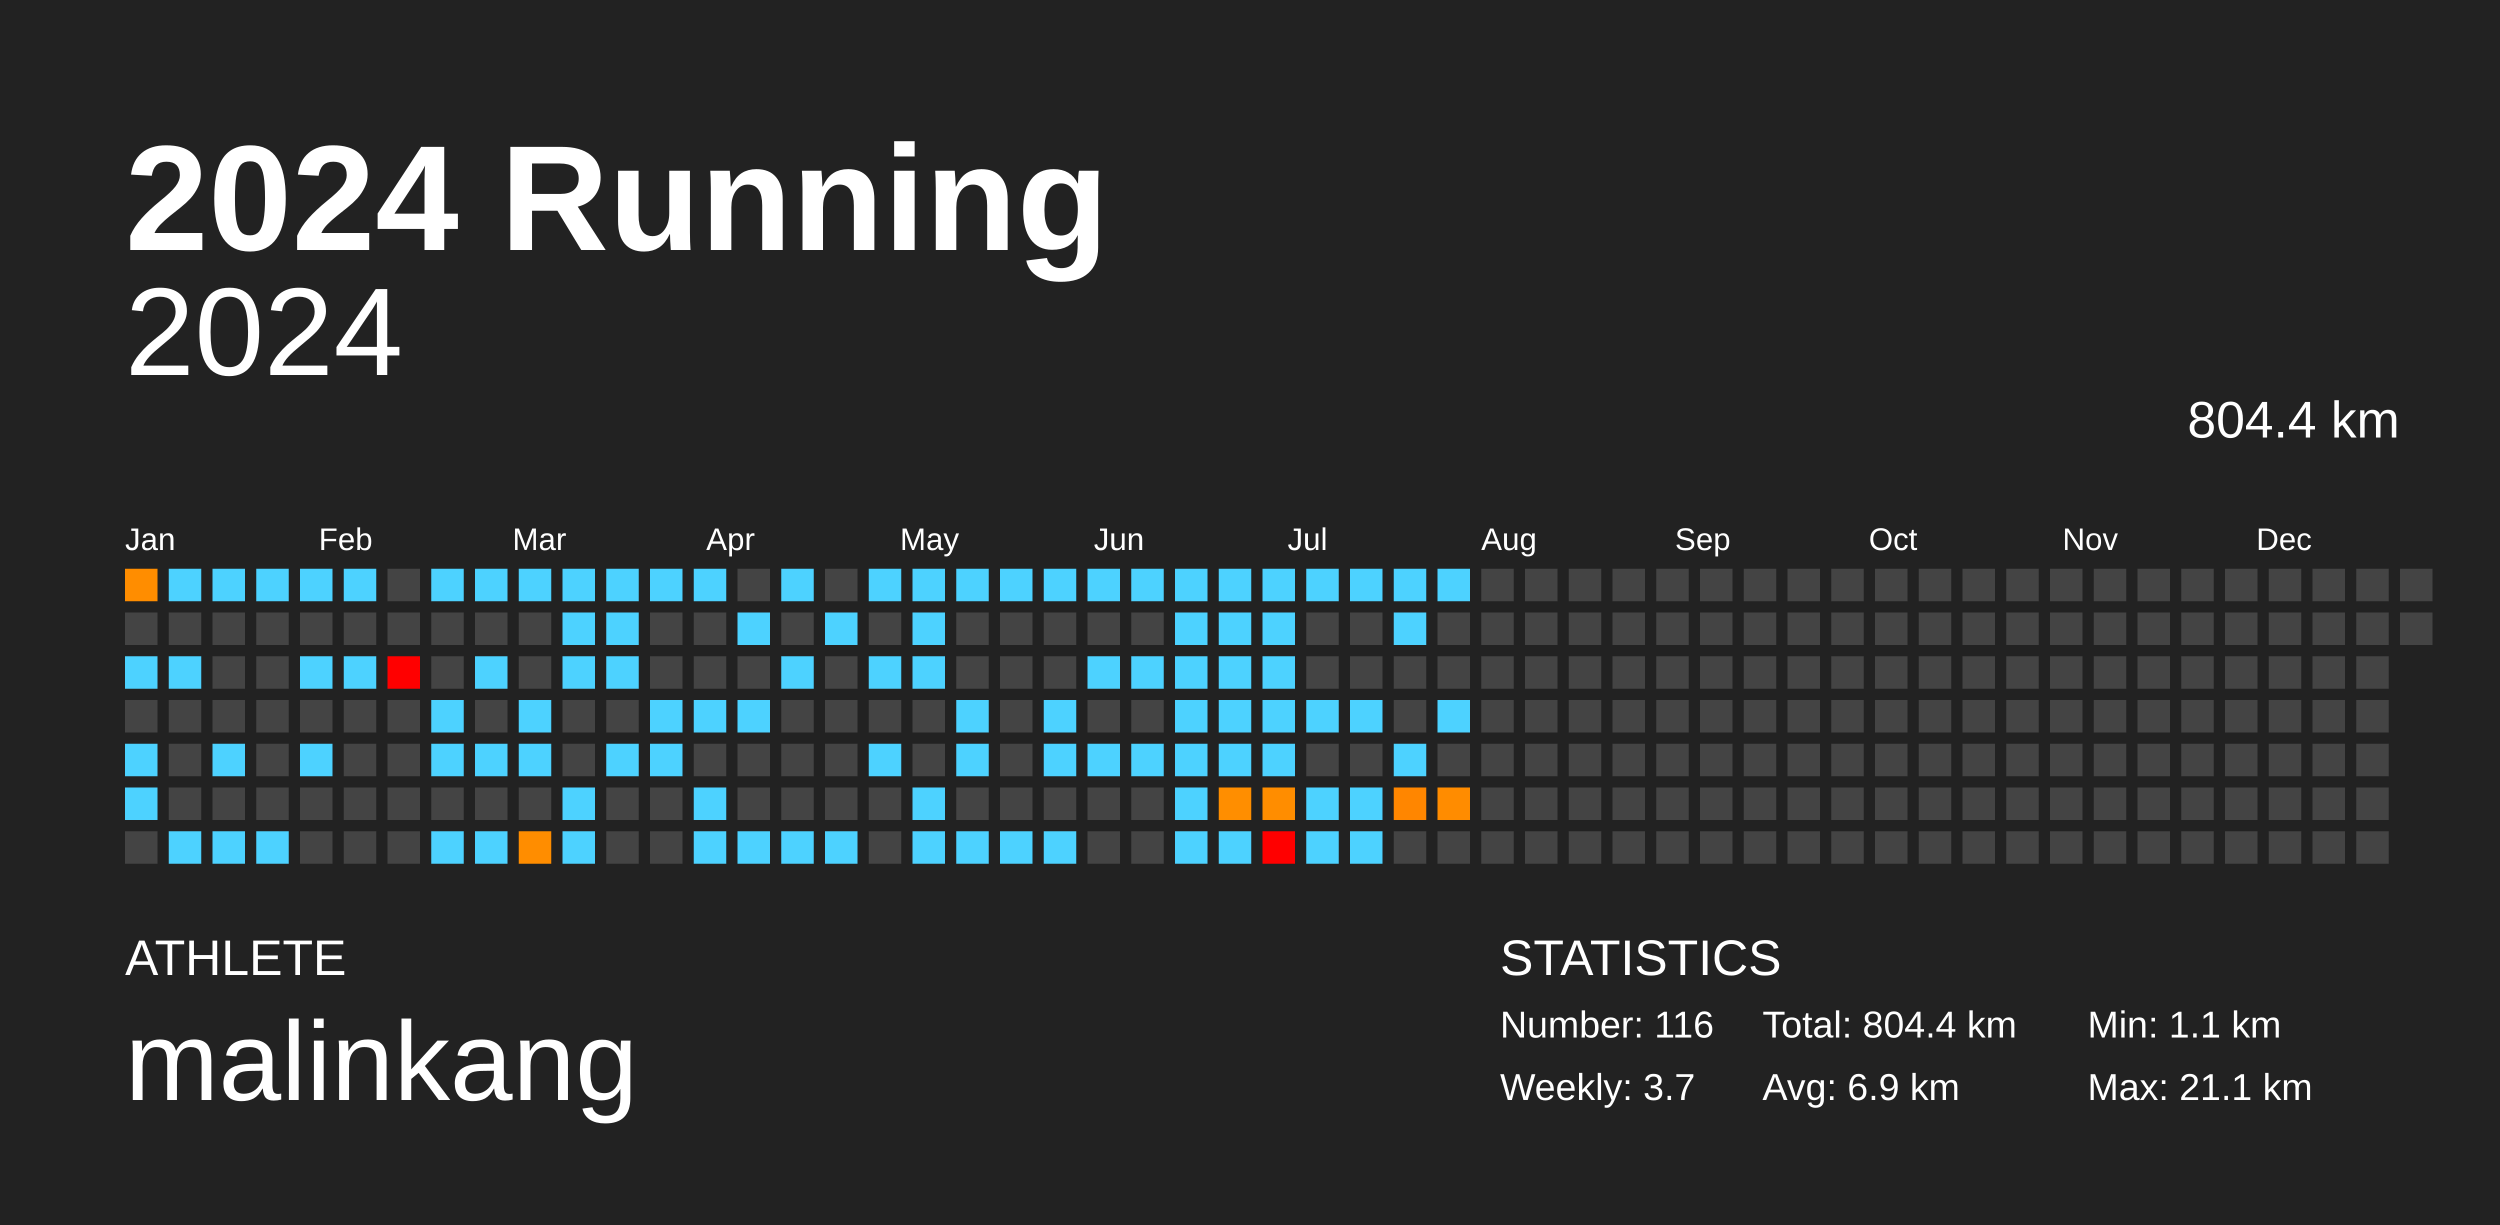
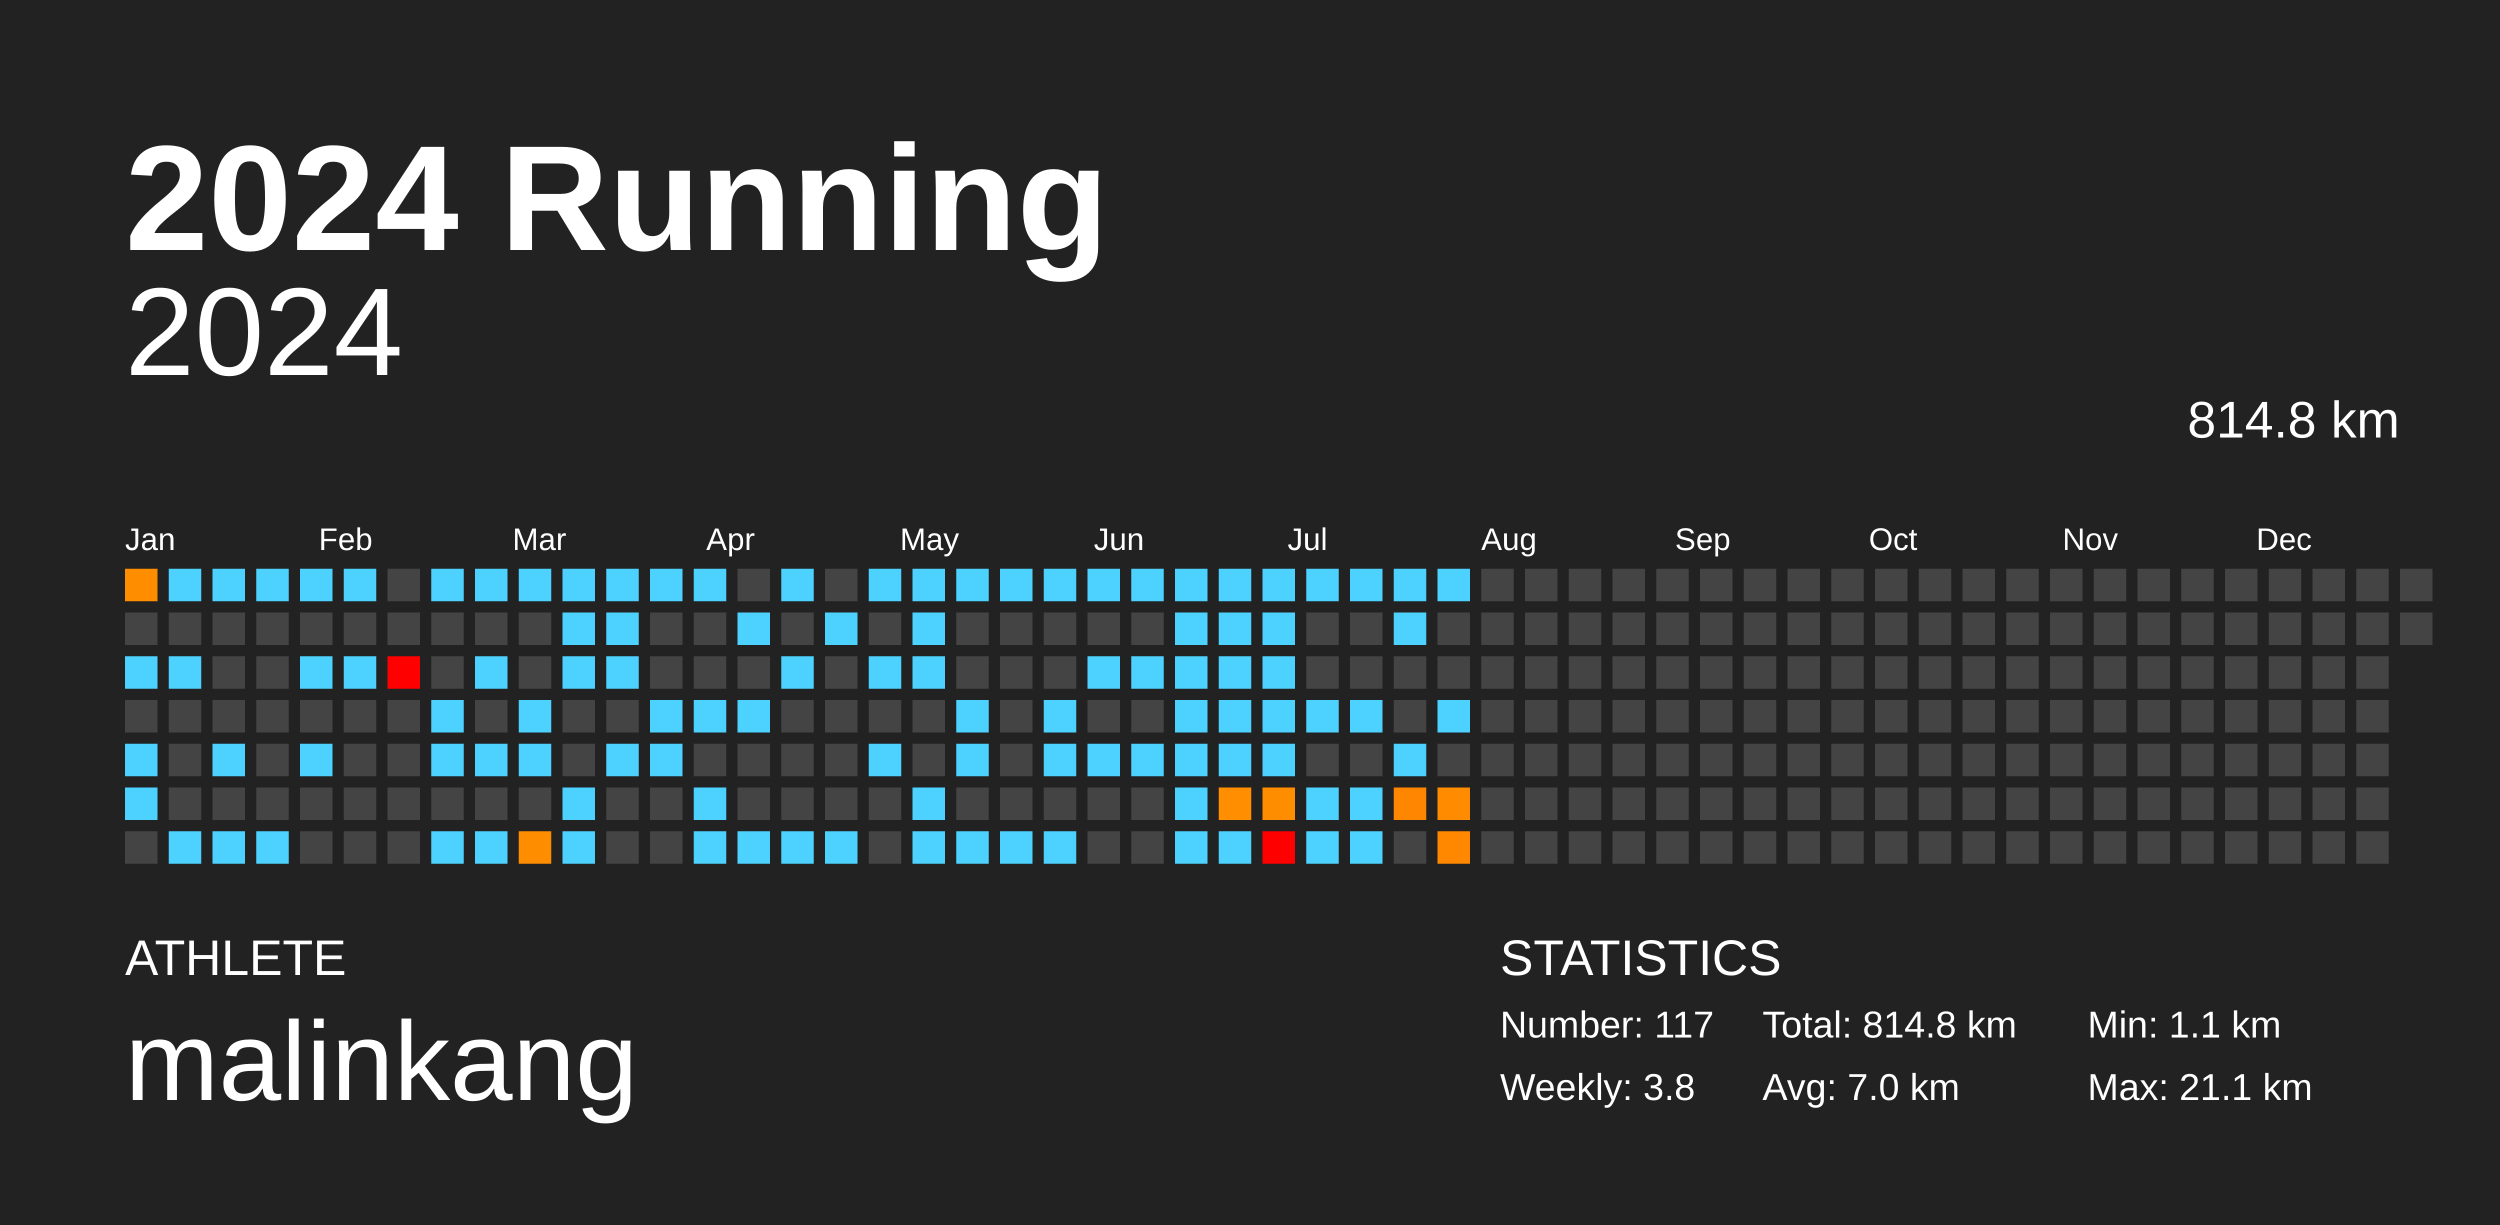
<svg xmlns="http://www.w3.org/2000/svg" baseProfile="full" height="98mm" version="1.1" viewBox="0,0,200,98" width="200mm">
  <defs />
  <rect fill="#222222" height="98" width="200" x="0" y="0" />
  <text fill="#FFFFFF" style="font-size:12px; font-family:Arial; font-weight:bold;" x="10" y="20">2024 Running</text>
  <text fill="#FFFFFF" style="font-size:4px; font-family:Arial" x="10" y="78">ATHLETE</text>
  <text fill="#FFFFFF" style="font-size:9px; font-family:Arial" x="10" y="88">malinkang</text>
  <text fill="#FFFFFF" style="font-size:4px; font-family:Arial" x="120" y="78">STATISTICS</text>
-   <text fill="#FFFFFF" style="font-size:3px; font-family:Arial" x="120" y="83">Number: 116</text>
-   <text fill="#FFFFFF" style="font-size:3px; font-family:Arial" x="120" y="88">Weekly: 3.7</text>
-   <text fill="#FFFFFF" style="font-size:3px; font-family:Arial" x="141" y="83">Total: 804.4 km</text>
-   <text fill="#FFFFFF" style="font-size:3px; font-family:Arial" x="141" y="88">Avg: 6.9 km</text>
+   <text fill="#FFFFFF" style="font-size:3px; font-family:Arial" x="120" y="83">Number: 117</text>
+   <text fill="#FFFFFF" style="font-size:3px; font-family:Arial" x="120" y="88">Weekly: 3.8</text>
+   <text fill="#FFFFFF" style="font-size:3px; font-family:Arial" x="141" y="83">Total: 814.8 km</text>
+   <text fill="#FFFFFF" style="font-size:3px; font-family:Arial" x="141" y="88">Avg: 7.0 km</text>
  <text fill="#FFFFFF" style="font-size:3px; font-family:Arial" x="167" y="83">Min: 1.1 km</text>
  <text fill="#FFFFFF" style="font-size:3px; font-family:Arial" x="167" y="88">Max: 21.1 km</text>
  <text alignment-baseline="hanging" fill="#FFFFFF" style="font-size:10.0px; font-family:Arial;" x="10" y="30">2024</text>
-   <text alignment-baseline="hanging" fill="#FFFFFF" style="font-size:4.125px; font-family:Arial;" x="175" y="35">804.4 km</text>
+   <text alignment-baseline="hanging" fill="#FFFFFF" style="font-size:4.125px; font-family:Arial;" x="175" y="35">814.8 km</text>
  <text fill="#FFFFFF" style="font-size:2.5px; font-family:Arial" x="10.0" y="44">Jan</text>
  <text fill="#FFFFFF" style="font-size:2.5px; font-family:Arial" x="25.5" y="44">Feb</text>
  <text fill="#FFFFFF" style="font-size:2.5px; font-family:Arial" x="41.0" y="44">Mar</text>
  <text fill="#FFFFFF" style="font-size:2.5px; font-family:Arial" x="56.5" y="44">Apr</text>
  <text fill="#FFFFFF" style="font-size:2.5px; font-family:Arial" x="72.0" y="44">May</text>
  <text fill="#FFFFFF" style="font-size:2.5px; font-family:Arial" x="87.5" y="44">Jun</text>
  <text fill="#FFFFFF" style="font-size:2.5px; font-family:Arial" x="103.0" y="44">Jul</text>
  <text fill="#FFFFFF" style="font-size:2.5px; font-family:Arial" x="118.5" y="44">Aug</text>
  <text fill="#FFFFFF" style="font-size:2.5px; font-family:Arial" x="134.0" y="44">Sep</text>
  <text fill="#FFFFFF" style="font-size:2.5px; font-family:Arial" x="149.5" y="44">Oct</text>
  <text fill="#FFFFFF" style="font-size:2.5px; font-family:Arial" x="165.0" y="44">Nov</text>
  <text fill="#FFFFFF" style="font-size:2.5px; font-family:Arial" x="180.5" y="44">Dec</text>
  <rect fill="#ff8d00" height="2.6" width="2.6" x="10.0" y="45.5" />
  <rect fill="#444444" height="2.6" width="2.6" x="10.0" y="49.0" />
  <rect fill="#4dd2ff" height="2.6" width="2.6" x="10.0" y="52.5" />
  <rect fill="#444444" height="2.6" width="2.6" x="10.0" y="56.0" />
  <rect fill="#4dd2ff" height="2.6" width="2.6" x="10.0" y="59.5" />
  <rect fill="#4dd2ff" height="2.6" width="2.6" x="10.0" y="63.0" />
  <rect fill="#444444" height="2.6" width="2.6" x="10.0" y="66.5" />
  <rect fill="#4dd2ff" height="2.6" width="2.6" x="13.5" y="45.5" />
  <rect fill="#444444" height="2.6" width="2.6" x="13.5" y="49.0" />
  <rect fill="#4dd2ff" height="2.6" width="2.6" x="13.5" y="52.5" />
  <rect fill="#444444" height="2.6" width="2.6" x="13.5" y="56.0" />
  <rect fill="#444444" height="2.6" width="2.6" x="13.5" y="59.5" />
  <rect fill="#444444" height="2.6" width="2.6" x="13.5" y="63.0" />
  <rect fill="#4dd2ff" height="2.6" width="2.6" x="13.5" y="66.5" />
  <rect fill="#4dd2ff" height="2.6" width="2.6" x="17.0" y="45.5" />
  <rect fill="#444444" height="2.6" width="2.6" x="17.0" y="49.0" />
  <rect fill="#444444" height="2.6" width="2.6" x="17.0" y="52.5" />
  <rect fill="#444444" height="2.6" width="2.6" x="17.0" y="56.0" />
  <rect fill="#4dd2ff" height="2.6" width="2.6" x="17.0" y="59.5" />
  <rect fill="#444444" height="2.6" width="2.6" x="17.0" y="63.0" />
  <rect fill="#4dd2ff" height="2.6" width="2.6" x="17.0" y="66.5" />
  <rect fill="#4dd2ff" height="2.6" width="2.6" x="20.5" y="45.5" />
  <rect fill="#444444" height="2.6" width="2.6" x="20.5" y="49.0" />
  <rect fill="#444444" height="2.6" width="2.6" x="20.5" y="52.5" />
  <rect fill="#444444" height="2.6" width="2.6" x="20.5" y="56.0" />
  <rect fill="#444444" height="2.6" width="2.6" x="20.5" y="59.5" />
  <rect fill="#444444" height="2.6" width="2.6" x="20.5" y="63.0" />
  <rect fill="#4dd2ff" height="2.6" width="2.6" x="20.5" y="66.5" />
  <rect fill="#4dd2ff" height="2.6" width="2.6" x="24.0" y="45.5" />
  <rect fill="#444444" height="2.6" width="2.6" x="24.0" y="49.0" />
  <rect fill="#4dd2ff" height="2.6" width="2.6" x="24.0" y="52.5" />
  <rect fill="#444444" height="2.6" width="2.6" x="24.0" y="56.0" />
  <rect fill="#4dd2ff" height="2.6" width="2.6" x="24.0" y="59.5" />
  <rect fill="#444444" height="2.6" width="2.6" x="24.0" y="63.0" />
  <rect fill="#444444" height="2.6" width="2.6" x="24.0" y="66.5" />
  <rect fill="#4dd2ff" height="2.6" width="2.6" x="27.5" y="45.5" />
  <rect fill="#444444" height="2.6" width="2.6" x="27.5" y="49.0" />
  <rect fill="#4dd2ff" height="2.6" width="2.6" x="27.5" y="52.5" />
  <rect fill="#444444" height="2.6" width="2.6" x="27.5" y="56.0" />
  <rect fill="#444444" height="2.6" width="2.6" x="27.5" y="59.5" />
  <rect fill="#444444" height="2.6" width="2.6" x="27.5" y="63.0" />
  <rect fill="#444444" height="2.6" width="2.6" x="27.5" y="66.5" />
  <rect fill="#444444" height="2.6" width="2.6" x="31.0" y="45.5" />
  <rect fill="#444444" height="2.6" width="2.6" x="31.0" y="49.0" />
  <rect fill="red" height="2.6" width="2.6" x="31.0" y="52.5" />
  <rect fill="#444444" height="2.6" width="2.6" x="31.0" y="56.0" />
  <rect fill="#444444" height="2.6" width="2.6" x="31.0" y="59.5" />
  <rect fill="#444444" height="2.6" width="2.6" x="31.0" y="63.0" />
  <rect fill="#444444" height="2.6" width="2.6" x="31.0" y="66.5" />
  <rect fill="#4dd2ff" height="2.6" width="2.6" x="34.5" y="45.5" />
  <rect fill="#444444" height="2.6" width="2.6" x="34.5" y="49.0" />
  <rect fill="#444444" height="2.6" width="2.6" x="34.5" y="52.5" />
  <rect fill="#4dd2ff" height="2.6" width="2.6" x="34.5" y="56.0" />
  <rect fill="#4dd2ff" height="2.6" width="2.6" x="34.5" y="59.5" />
  <rect fill="#444444" height="2.6" width="2.6" x="34.5" y="63.0" />
  <rect fill="#4dd2ff" height="2.6" width="2.6" x="34.5" y="66.5" />
  <rect fill="#4dd2ff" height="2.6" width="2.6" x="38.0" y="45.5" />
  <rect fill="#444444" height="2.6" width="2.6" x="38.0" y="49.0" />
  <rect fill="#4dd2ff" height="2.6" width="2.6" x="38.0" y="52.5" />
  <rect fill="#444444" height="2.6" width="2.6" x="38.0" y="56.0" />
  <rect fill="#4dd2ff" height="2.6" width="2.6" x="38.0" y="59.5" />
  <rect fill="#444444" height="2.6" width="2.6" x="38.0" y="63.0" />
  <rect fill="#4dd2ff" height="2.6" width="2.6" x="38.0" y="66.5" />
  <rect fill="#4dd2ff" height="2.6" width="2.6" x="41.5" y="45.5" />
  <rect fill="#444444" height="2.6" width="2.6" x="41.5" y="49.0" />
  <rect fill="#444444" height="2.6" width="2.6" x="41.5" y="52.5" />
  <rect fill="#4dd2ff" height="2.6" width="2.6" x="41.5" y="56.0" />
  <rect fill="#4dd2ff" height="2.6" width="2.6" x="41.5" y="59.5" />
  <rect fill="#444444" height="2.6" width="2.6" x="41.5" y="63.0" />
  <rect fill="#ff8d00" height="2.6" width="2.6" x="41.5" y="66.5" />
  <rect fill="#4dd2ff" height="2.6" width="2.6" x="45.0" y="45.5" />
  <rect fill="#4dd2ff" height="2.6" width="2.6" x="45.0" y="49.0" />
  <rect fill="#4dd2ff" height="2.6" width="2.6" x="45.0" y="52.5" />
  <rect fill="#444444" height="2.6" width="2.6" x="45.0" y="56.0" />
  <rect fill="#444444" height="2.6" width="2.6" x="45.0" y="59.5" />
  <rect fill="#4dd2ff" height="2.6" width="2.6" x="45.0" y="63.0" />
  <rect fill="#4dd2ff" height="2.6" width="2.6" x="45.0" y="66.5" />
  <rect fill="#4dd2ff" height="2.6" width="2.6" x="48.5" y="45.5" />
  <rect fill="#4dd2ff" height="2.6" width="2.6" x="48.5" y="49.0" />
  <rect fill="#4dd2ff" height="2.6" width="2.6" x="48.5" y="52.5" />
  <rect fill="#444444" height="2.6" width="2.6" x="48.5" y="56.0" />
  <rect fill="#4dd2ff" height="2.6" width="2.6" x="48.5" y="59.5" />
  <rect fill="#444444" height="2.6" width="2.6" x="48.5" y="63.0" />
  <rect fill="#444444" height="2.6" width="2.6" x="48.5" y="66.5" />
  <rect fill="#4dd2ff" height="2.6" width="2.6" x="52.0" y="45.5" />
  <rect fill="#444444" height="2.6" width="2.6" x="52.0" y="49.0" />
  <rect fill="#444444" height="2.6" width="2.6" x="52.0" y="52.5" />
  <rect fill="#4dd2ff" height="2.6" width="2.6" x="52.0" y="56.0" />
  <rect fill="#4dd2ff" height="2.6" width="2.6" x="52.0" y="59.5" />
  <rect fill="#444444" height="2.6" width="2.6" x="52.0" y="63.0" />
  <rect fill="#444444" height="2.6" width="2.6" x="52.0" y="66.5" />
  <rect fill="#4dd2ff" height="2.6" width="2.6" x="55.5" y="45.5" />
  <rect fill="#444444" height="2.6" width="2.6" x="55.5" y="49.0" />
  <rect fill="#444444" height="2.6" width="2.6" x="55.5" y="52.5" />
  <rect fill="#4dd2ff" height="2.6" width="2.6" x="55.5" y="56.0" />
  <rect fill="#444444" height="2.6" width="2.6" x="55.5" y="59.5" />
  <rect fill="#4dd2ff" height="2.6" width="2.6" x="55.5" y="63.0" />
  <rect fill="#4dd2ff" height="2.6" width="2.6" x="55.5" y="66.5" />
  <rect fill="#444444" height="2.6" width="2.6" x="59.0" y="45.5" />
  <rect fill="#4dd2ff" height="2.6" width="2.6" x="59.0" y="49.0" />
  <rect fill="#444444" height="2.6" width="2.6" x="59.0" y="52.5" />
  <rect fill="#4dd2ff" height="2.6" width="2.6" x="59.0" y="56.0" />
  <rect fill="#444444" height="2.6" width="2.6" x="59.0" y="59.5" />
  <rect fill="#444444" height="2.6" width="2.6" x="59.0" y="63.0" />
  <rect fill="#4dd2ff" height="2.6" width="2.6" x="59.0" y="66.5" />
  <rect fill="#4dd2ff" height="2.6" width="2.6" x="62.5" y="45.5" />
  <rect fill="#444444" height="2.6" width="2.6" x="62.5" y="49.0" />
  <rect fill="#4dd2ff" height="2.6" width="2.6" x="62.5" y="52.5" />
  <rect fill="#444444" height="2.6" width="2.6" x="62.5" y="56.0" />
  <rect fill="#444444" height="2.6" width="2.6" x="62.5" y="59.5" />
  <rect fill="#444444" height="2.6" width="2.6" x="62.5" y="63.0" />
  <rect fill="#4dd2ff" height="2.6" width="2.6" x="62.5" y="66.5" />
  <rect fill="#444444" height="2.6" width="2.6" x="66.0" y="45.5" />
  <rect fill="#4dd2ff" height="2.6" width="2.6" x="66.0" y="49.0" />
  <rect fill="#444444" height="2.6" width="2.6" x="66.0" y="52.5" />
  <rect fill="#444444" height="2.6" width="2.6" x="66.0" y="56.0" />
  <rect fill="#444444" height="2.6" width="2.6" x="66.0" y="59.5" />
  <rect fill="#444444" height="2.6" width="2.6" x="66.0" y="63.0" />
  <rect fill="#4dd2ff" height="2.6" width="2.6" x="66.0" y="66.5" />
  <rect fill="#4dd2ff" height="2.6" width="2.6" x="69.5" y="45.5" />
  <rect fill="#444444" height="2.6" width="2.6" x="69.5" y="49.0" />
  <rect fill="#4dd2ff" height="2.6" width="2.6" x="69.5" y="52.5" />
  <rect fill="#444444" height="2.6" width="2.6" x="69.5" y="56.0" />
  <rect fill="#4dd2ff" height="2.6" width="2.6" x="69.5" y="59.5" />
  <rect fill="#444444" height="2.6" width="2.6" x="69.5" y="63.0" />
  <rect fill="#444444" height="2.6" width="2.6" x="69.5" y="66.5" />
  <rect fill="#4dd2ff" height="2.6" width="2.6" x="73.0" y="45.5" />
  <rect fill="#4dd2ff" height="2.6" width="2.6" x="73.0" y="49.0" />
  <rect fill="#4dd2ff" height="2.6" width="2.6" x="73.0" y="52.5" />
  <rect fill="#444444" height="2.6" width="2.6" x="73.0" y="56.0" />
  <rect fill="#444444" height="2.6" width="2.6" x="73.0" y="59.5" />
  <rect fill="#4dd2ff" height="2.6" width="2.6" x="73.0" y="63.0" />
  <rect fill="#4dd2ff" height="2.6" width="2.6" x="73.0" y="66.5" />
  <rect fill="#4dd2ff" height="2.6" width="2.6" x="76.5" y="45.5" />
  <rect fill="#444444" height="2.6" width="2.6" x="76.5" y="49.0" />
  <rect fill="#444444" height="2.6" width="2.6" x="76.5" y="52.5" />
  <rect fill="#4dd2ff" height="2.6" width="2.6" x="76.5" y="56.0" />
  <rect fill="#4dd2ff" height="2.6" width="2.6" x="76.5" y="59.5" />
  <rect fill="#444444" height="2.6" width="2.6" x="76.5" y="63.0" />
  <rect fill="#4dd2ff" height="2.6" width="2.6" x="76.5" y="66.5" />
  <rect fill="#4dd2ff" height="2.6" width="2.6" x="80.0" y="45.5" />
  <rect fill="#444444" height="2.6" width="2.6" x="80.0" y="49.0" />
  <rect fill="#444444" height="2.6" width="2.6" x="80.0" y="52.5" />
  <rect fill="#444444" height="2.6" width="2.6" x="80.0" y="56.0" />
  <rect fill="#444444" height="2.6" width="2.6" x="80.0" y="59.5" />
  <rect fill="#444444" height="2.6" width="2.6" x="80.0" y="63.0" />
  <rect fill="#4dd2ff" height="2.6" width="2.6" x="80.0" y="66.5" />
  <rect fill="#4dd2ff" height="2.6" width="2.6" x="83.5" y="45.5" />
  <rect fill="#444444" height="2.6" width="2.6" x="83.5" y="49.0" />
  <rect fill="#444444" height="2.6" width="2.6" x="83.5" y="52.5" />
  <rect fill="#4dd2ff" height="2.6" width="2.6" x="83.5" y="56.0" />
  <rect fill="#4dd2ff" height="2.6" width="2.6" x="83.5" y="59.5" />
  <rect fill="#444444" height="2.6" width="2.6" x="83.5" y="63.0" />
  <rect fill="#4dd2ff" height="2.6" width="2.6" x="83.5" y="66.5" />
  <rect fill="#4dd2ff" height="2.6" width="2.6" x="87.0" y="45.5" />
  <rect fill="#444444" height="2.6" width="2.6" x="87.0" y="49.0" />
  <rect fill="#4dd2ff" height="2.6" width="2.6" x="87.0" y="52.5" />
  <rect fill="#444444" height="2.6" width="2.6" x="87.0" y="56.0" />
  <rect fill="#4dd2ff" height="2.6" width="2.6" x="87.0" y="59.5" />
  <rect fill="#444444" height="2.6" width="2.6" x="87.0" y="63.0" />
  <rect fill="#444444" height="2.6" width="2.6" x="87.0" y="66.5" />
  <rect fill="#4dd2ff" height="2.6" width="2.6" x="90.5" y="45.5" />
  <rect fill="#444444" height="2.6" width="2.6" x="90.5" y="49.0" />
  <rect fill="#4dd2ff" height="2.6" width="2.6" x="90.5" y="52.5" />
  <rect fill="#444444" height="2.6" width="2.6" x="90.5" y="56.0" />
  <rect fill="#4dd2ff" height="2.6" width="2.6" x="90.5" y="59.5" />
  <rect fill="#444444" height="2.6" width="2.6" x="90.5" y="63.0" />
  <rect fill="#444444" height="2.6" width="2.6" x="90.5" y="66.5" />
  <rect fill="#4dd2ff" height="2.6" width="2.6" x="94.0" y="45.5" />
  <rect fill="#4dd2ff" height="2.6" width="2.6" x="94.0" y="49.0" />
  <rect fill="#4dd2ff" height="2.6" width="2.6" x="94.0" y="52.5" />
  <rect fill="#4dd2ff" height="2.6" width="2.6" x="94.0" y="56.0" />
  <rect fill="#4dd2ff" height="2.6" width="2.6" x="94.0" y="59.5" />
  <rect fill="#4dd2ff" height="2.6" width="2.6" x="94.0" y="63.0" />
  <rect fill="#4dd2ff" height="2.6" width="2.6" x="94.0" y="66.5" />
  <rect fill="#4dd2ff" height="2.6" width="2.6" x="97.5" y="45.5" />
  <rect fill="#4dd2ff" height="2.6" width="2.6" x="97.5" y="49.0" />
  <rect fill="#4dd2ff" height="2.6" width="2.6" x="97.5" y="52.5" />
  <rect fill="#4dd2ff" height="2.6" width="2.6" x="97.5" y="56.0" />
  <rect fill="#4dd2ff" height="2.6" width="2.6" x="97.5" y="59.5" />
  <rect fill="#ff8e00" height="2.6" width="2.6" x="97.5" y="63.0" />
  <rect fill="#4dd2ff" height="2.6" width="2.6" x="97.5" y="66.5" />
  <rect fill="#4dd2ff" height="2.6" width="2.6" x="101.0" y="45.5" />
  <rect fill="#4dd2ff" height="2.6" width="2.6" x="101.0" y="49.0" />
  <rect fill="#4dd2ff" height="2.6" width="2.6" x="101.0" y="52.5" />
  <rect fill="#4dd2ff" height="2.6" width="2.6" x="101.0" y="56.0" />
  <rect fill="#4dd2ff" height="2.6" width="2.6" x="101.0" y="59.5" />
  <rect fill="#ff8d00" height="2.6" width="2.6" x="101.0" y="63.0" />
  <rect fill="red" height="2.6" width="2.6" x="101.0" y="66.5" />
  <rect fill="#4dd2ff" height="2.6" width="2.6" x="104.5" y="45.5" />
  <rect fill="#444444" height="2.6" width="2.6" x="104.5" y="49.0" />
  <rect fill="#444444" height="2.6" width="2.6" x="104.5" y="52.5" />
  <rect fill="#4dd2ff" height="2.6" width="2.6" x="104.5" y="56.0" />
  <rect fill="#444444" height="2.6" width="2.6" x="104.5" y="59.5" />
  <rect fill="#4dd2ff" height="2.6" width="2.6" x="104.5" y="63.0" />
  <rect fill="#4dd2ff" height="2.6" width="2.6" x="104.5" y="66.5" />
  <rect fill="#4dd2ff" height="2.6" width="2.6" x="108.0" y="45.5" />
  <rect fill="#444444" height="2.6" width="2.6" x="108.0" y="49.0" />
  <rect fill="#444444" height="2.6" width="2.6" x="108.0" y="52.5" />
  <rect fill="#4dd2ff" height="2.6" width="2.6" x="108.0" y="56.0" />
  <rect fill="#444444" height="2.6" width="2.6" x="108.0" y="59.5" />
  <rect fill="#4dd2ff" height="2.6" width="2.6" x="108.0" y="63.0" />
  <rect fill="#4dd2ff" height="2.6" width="2.6" x="108.0" y="66.5" />
  <rect fill="#4dd2ff" height="2.6" width="2.6" x="111.5" y="45.5" />
  <rect fill="#4dd2ff" height="2.6" width="2.6" x="111.5" y="49.0" />
  <rect fill="#444444" height="2.6" width="2.6" x="111.5" y="52.5" />
  <rect fill="#444444" height="2.6" width="2.6" x="111.5" y="56.0" />
  <rect fill="#4dd2ff" height="2.6" width="2.6" x="111.5" y="59.5" />
  <rect fill="#ff8600" height="2.6" width="2.6" x="111.5" y="63.0" />
  <rect fill="#444444" height="2.6" width="2.6" x="111.5" y="66.5" />
  <rect fill="#4dd2ff" height="2.6" width="2.6" x="115.0" y="45.5" />
  <rect fill="#444444" height="2.6" width="2.6" x="115.0" y="49.0" />
  <rect fill="#444444" height="2.6" width="2.6" x="115.0" y="52.5" />
  <rect fill="#4dd2ff" height="2.6" width="2.6" x="115.0" y="56.0" />
  <rect fill="#444444" height="2.6" width="2.6" x="115.0" y="59.5" />
  <rect fill="#ff8c00" height="2.6" width="2.6" x="115.0" y="63.0" />
-   <rect fill="#444444" height="2.6" width="2.6" x="115.0" y="66.5" />
+   <rect fill="#ff8800" height="2.6" width="2.6" x="115.0" y="66.5" />
  <rect fill="#444444" height="2.6" width="2.6" x="118.5" y="45.5" />
  <rect fill="#444444" height="2.6" width="2.6" x="118.5" y="49.0" />
  <rect fill="#444444" height="2.6" width="2.6" x="118.5" y="52.5" />
  <rect fill="#444444" height="2.6" width="2.6" x="118.5" y="56.0" />
  <rect fill="#444444" height="2.6" width="2.6" x="118.5" y="59.5" />
  <rect fill="#444444" height="2.6" width="2.6" x="118.5" y="63.0" />
  <rect fill="#444444" height="2.6" width="2.6" x="118.5" y="66.5" />
  <rect fill="#444444" height="2.6" width="2.6" x="122.0" y="45.5" />
  <rect fill="#444444" height="2.6" width="2.6" x="122.0" y="49.0" />
  <rect fill="#444444" height="2.6" width="2.6" x="122.0" y="52.5" />
  <rect fill="#444444" height="2.6" width="2.6" x="122.0" y="56.0" />
  <rect fill="#444444" height="2.6" width="2.6" x="122.0" y="59.5" />
  <rect fill="#444444" height="2.6" width="2.6" x="122.0" y="63.0" />
  <rect fill="#444444" height="2.6" width="2.6" x="122.0" y="66.5" />
  <rect fill="#444444" height="2.6" width="2.6" x="125.5" y="45.5" />
  <rect fill="#444444" height="2.6" width="2.6" x="125.5" y="49.0" />
  <rect fill="#444444" height="2.6" width="2.6" x="125.5" y="52.5" />
  <rect fill="#444444" height="2.6" width="2.6" x="125.5" y="56.0" />
  <rect fill="#444444" height="2.6" width="2.6" x="125.5" y="59.5" />
  <rect fill="#444444" height="2.6" width="2.6" x="125.5" y="63.0" />
  <rect fill="#444444" height="2.6" width="2.6" x="125.5" y="66.5" />
  <rect fill="#444444" height="2.6" width="2.6" x="129.0" y="45.5" />
  <rect fill="#444444" height="2.6" width="2.6" x="129.0" y="49.0" />
  <rect fill="#444444" height="2.6" width="2.6" x="129.0" y="52.5" />
  <rect fill="#444444" height="2.6" width="2.6" x="129.0" y="56.0" />
  <rect fill="#444444" height="2.6" width="2.6" x="129.0" y="59.5" />
  <rect fill="#444444" height="2.6" width="2.6" x="129.0" y="63.0" />
  <rect fill="#444444" height="2.6" width="2.6" x="129.0" y="66.5" />
  <rect fill="#444444" height="2.6" width="2.6" x="132.5" y="45.5" />
  <rect fill="#444444" height="2.6" width="2.6" x="132.5" y="49.0" />
  <rect fill="#444444" height="2.6" width="2.6" x="132.5" y="52.5" />
  <rect fill="#444444" height="2.6" width="2.6" x="132.5" y="56.0" />
  <rect fill="#444444" height="2.6" width="2.6" x="132.5" y="59.5" />
  <rect fill="#444444" height="2.6" width="2.6" x="132.5" y="63.0" />
  <rect fill="#444444" height="2.6" width="2.6" x="132.5" y="66.5" />
  <rect fill="#444444" height="2.6" width="2.6" x="136.0" y="45.5" />
  <rect fill="#444444" height="2.6" width="2.6" x="136.0" y="49.0" />
  <rect fill="#444444" height="2.6" width="2.6" x="136.0" y="52.5" />
  <rect fill="#444444" height="2.6" width="2.6" x="136.0" y="56.0" />
  <rect fill="#444444" height="2.6" width="2.6" x="136.0" y="59.5" />
  <rect fill="#444444" height="2.6" width="2.6" x="136.0" y="63.0" />
  <rect fill="#444444" height="2.6" width="2.6" x="136.0" y="66.5" />
  <rect fill="#444444" height="2.6" width="2.6" x="139.5" y="45.5" />
  <rect fill="#444444" height="2.6" width="2.6" x="139.5" y="49.0" />
  <rect fill="#444444" height="2.6" width="2.6" x="139.5" y="52.5" />
  <rect fill="#444444" height="2.6" width="2.6" x="139.5" y="56.0" />
  <rect fill="#444444" height="2.6" width="2.6" x="139.5" y="59.5" />
  <rect fill="#444444" height="2.6" width="2.6" x="139.5" y="63.0" />
  <rect fill="#444444" height="2.6" width="2.6" x="139.5" y="66.5" />
  <rect fill="#444444" height="2.6" width="2.6" x="143.0" y="45.5" />
  <rect fill="#444444" height="2.6" width="2.6" x="143.0" y="49.0" />
  <rect fill="#444444" height="2.6" width="2.6" x="143.0" y="52.5" />
  <rect fill="#444444" height="2.6" width="2.6" x="143.0" y="56.0" />
  <rect fill="#444444" height="2.6" width="2.6" x="143.0" y="59.5" />
  <rect fill="#444444" height="2.6" width="2.6" x="143.0" y="63.0" />
  <rect fill="#444444" height="2.6" width="2.6" x="143.0" y="66.5" />
  <rect fill="#444444" height="2.6" width="2.6" x="146.5" y="45.5" />
  <rect fill="#444444" height="2.6" width="2.6" x="146.5" y="49.0" />
  <rect fill="#444444" height="2.6" width="2.6" x="146.5" y="52.5" />
  <rect fill="#444444" height="2.6" width="2.6" x="146.5" y="56.0" />
  <rect fill="#444444" height="2.6" width="2.6" x="146.5" y="59.5" />
  <rect fill="#444444" height="2.6" width="2.6" x="146.5" y="63.0" />
  <rect fill="#444444" height="2.6" width="2.6" x="146.5" y="66.5" />
  <rect fill="#444444" height="2.6" width="2.6" x="150.0" y="45.5" />
  <rect fill="#444444" height="2.6" width="2.6" x="150.0" y="49.0" />
  <rect fill="#444444" height="2.6" width="2.6" x="150.0" y="52.5" />
  <rect fill="#444444" height="2.6" width="2.6" x="150.0" y="56.0" />
  <rect fill="#444444" height="2.6" width="2.6" x="150.0" y="59.5" />
  <rect fill="#444444" height="2.6" width="2.6" x="150.0" y="63.0" />
  <rect fill="#444444" height="2.6" width="2.6" x="150.0" y="66.5" />
  <rect fill="#444444" height="2.6" width="2.6" x="153.5" y="45.5" />
  <rect fill="#444444" height="2.6" width="2.6" x="153.5" y="49.0" />
  <rect fill="#444444" height="2.6" width="2.6" x="153.5" y="52.5" />
  <rect fill="#444444" height="2.6" width="2.6" x="153.5" y="56.0" />
  <rect fill="#444444" height="2.6" width="2.6" x="153.5" y="59.5" />
  <rect fill="#444444" height="2.6" width="2.6" x="153.5" y="63.0" />
  <rect fill="#444444" height="2.6" width="2.6" x="153.5" y="66.5" />
  <rect fill="#444444" height="2.6" width="2.6" x="157.0" y="45.5" />
  <rect fill="#444444" height="2.6" width="2.6" x="157.0" y="49.0" />
  <rect fill="#444444" height="2.6" width="2.6" x="157.0" y="52.5" />
  <rect fill="#444444" height="2.6" width="2.6" x="157.0" y="56.0" />
  <rect fill="#444444" height="2.6" width="2.6" x="157.0" y="59.5" />
  <rect fill="#444444" height="2.6" width="2.6" x="157.0" y="63.0" />
  <rect fill="#444444" height="2.6" width="2.6" x="157.0" y="66.5" />
  <rect fill="#444444" height="2.6" width="2.6" x="160.5" y="45.5" />
  <rect fill="#444444" height="2.6" width="2.6" x="160.5" y="49.0" />
  <rect fill="#444444" height="2.6" width="2.6" x="160.5" y="52.5" />
  <rect fill="#444444" height="2.6" width="2.6" x="160.5" y="56.0" />
  <rect fill="#444444" height="2.6" width="2.6" x="160.5" y="59.5" />
  <rect fill="#444444" height="2.6" width="2.6" x="160.5" y="63.0" />
  <rect fill="#444444" height="2.6" width="2.6" x="160.5" y="66.5" />
  <rect fill="#444444" height="2.6" width="2.6" x="164.0" y="45.5" />
  <rect fill="#444444" height="2.6" width="2.6" x="164.0" y="49.0" />
  <rect fill="#444444" height="2.6" width="2.6" x="164.0" y="52.5" />
  <rect fill="#444444" height="2.6" width="2.6" x="164.0" y="56.0" />
  <rect fill="#444444" height="2.6" width="2.6" x="164.0" y="59.5" />
  <rect fill="#444444" height="2.6" width="2.6" x="164.0" y="63.0" />
  <rect fill="#444444" height="2.6" width="2.6" x="164.0" y="66.5" />
  <rect fill="#444444" height="2.6" width="2.6" x="167.5" y="45.5" />
  <rect fill="#444444" height="2.6" width="2.6" x="167.5" y="49.0" />
  <rect fill="#444444" height="2.6" width="2.6" x="167.5" y="52.5" />
  <rect fill="#444444" height="2.6" width="2.6" x="167.5" y="56.0" />
  <rect fill="#444444" height="2.6" width="2.6" x="167.5" y="59.5" />
  <rect fill="#444444" height="2.6" width="2.6" x="167.5" y="63.0" />
  <rect fill="#444444" height="2.6" width="2.6" x="167.5" y="66.5" />
  <rect fill="#444444" height="2.6" width="2.6" x="171.0" y="45.5" />
  <rect fill="#444444" height="2.6" width="2.6" x="171.0" y="49.0" />
  <rect fill="#444444" height="2.6" width="2.6" x="171.0" y="52.5" />
  <rect fill="#444444" height="2.6" width="2.6" x="171.0" y="56.0" />
  <rect fill="#444444" height="2.6" width="2.6" x="171.0" y="59.5" />
  <rect fill="#444444" height="2.6" width="2.6" x="171.0" y="63.0" />
  <rect fill="#444444" height="2.6" width="2.6" x="171.0" y="66.5" />
  <rect fill="#444444" height="2.6" width="2.6" x="174.5" y="45.5" />
  <rect fill="#444444" height="2.6" width="2.6" x="174.5" y="49.0" />
  <rect fill="#444444" height="2.6" width="2.6" x="174.5" y="52.5" />
  <rect fill="#444444" height="2.6" width="2.6" x="174.5" y="56.0" />
  <rect fill="#444444" height="2.6" width="2.6" x="174.5" y="59.5" />
  <rect fill="#444444" height="2.6" width="2.6" x="174.5" y="63.0" />
  <rect fill="#444444" height="2.6" width="2.6" x="174.5" y="66.5" />
  <rect fill="#444444" height="2.6" width="2.6" x="178.0" y="45.5" />
  <rect fill="#444444" height="2.6" width="2.6" x="178.0" y="49.0" />
  <rect fill="#444444" height="2.6" width="2.6" x="178.0" y="52.5" />
  <rect fill="#444444" height="2.6" width="2.6" x="178.0" y="56.0" />
  <rect fill="#444444" height="2.6" width="2.6" x="178.0" y="59.5" />
  <rect fill="#444444" height="2.6" width="2.6" x="178.0" y="63.0" />
  <rect fill="#444444" height="2.6" width="2.6" x="178.0" y="66.5" />
  <rect fill="#444444" height="2.6" width="2.6" x="181.5" y="45.5" />
  <rect fill="#444444" height="2.6" width="2.6" x="181.5" y="49.0" />
  <rect fill="#444444" height="2.6" width="2.6" x="181.5" y="52.5" />
  <rect fill="#444444" height="2.6" width="2.6" x="181.5" y="56.0" />
  <rect fill="#444444" height="2.6" width="2.6" x="181.5" y="59.5" />
  <rect fill="#444444" height="2.6" width="2.6" x="181.5" y="63.0" />
  <rect fill="#444444" height="2.6" width="2.6" x="181.5" y="66.5" />
  <rect fill="#444444" height="2.6" width="2.6" x="185.0" y="45.5" />
  <rect fill="#444444" height="2.6" width="2.6" x="185.0" y="49.0" />
  <rect fill="#444444" height="2.6" width="2.6" x="185.0" y="52.5" />
  <rect fill="#444444" height="2.6" width="2.6" x="185.0" y="56.0" />
  <rect fill="#444444" height="2.6" width="2.6" x="185.0" y="59.5" />
  <rect fill="#444444" height="2.6" width="2.6" x="185.0" y="63.0" />
  <rect fill="#444444" height="2.6" width="2.6" x="185.0" y="66.5" />
  <rect fill="#444444" height="2.6" width="2.6" x="188.5" y="45.5" />
  <rect fill="#444444" height="2.6" width="2.6" x="188.5" y="49.0" />
  <rect fill="#444444" height="2.6" width="2.6" x="188.5" y="52.5" />
  <rect fill="#444444" height="2.6" width="2.6" x="188.5" y="56.0" />
  <rect fill="#444444" height="2.6" width="2.6" x="188.5" y="59.5" />
  <rect fill="#444444" height="2.6" width="2.6" x="188.5" y="63.0" />
  <rect fill="#444444" height="2.6" width="2.6" x="188.5" y="66.5" />
  <rect fill="#444444" height="2.6" width="2.6" x="192.0" y="45.5" />
  <rect fill="#444444" height="2.6" width="2.6" x="192.0" y="49.0" />
</svg>
